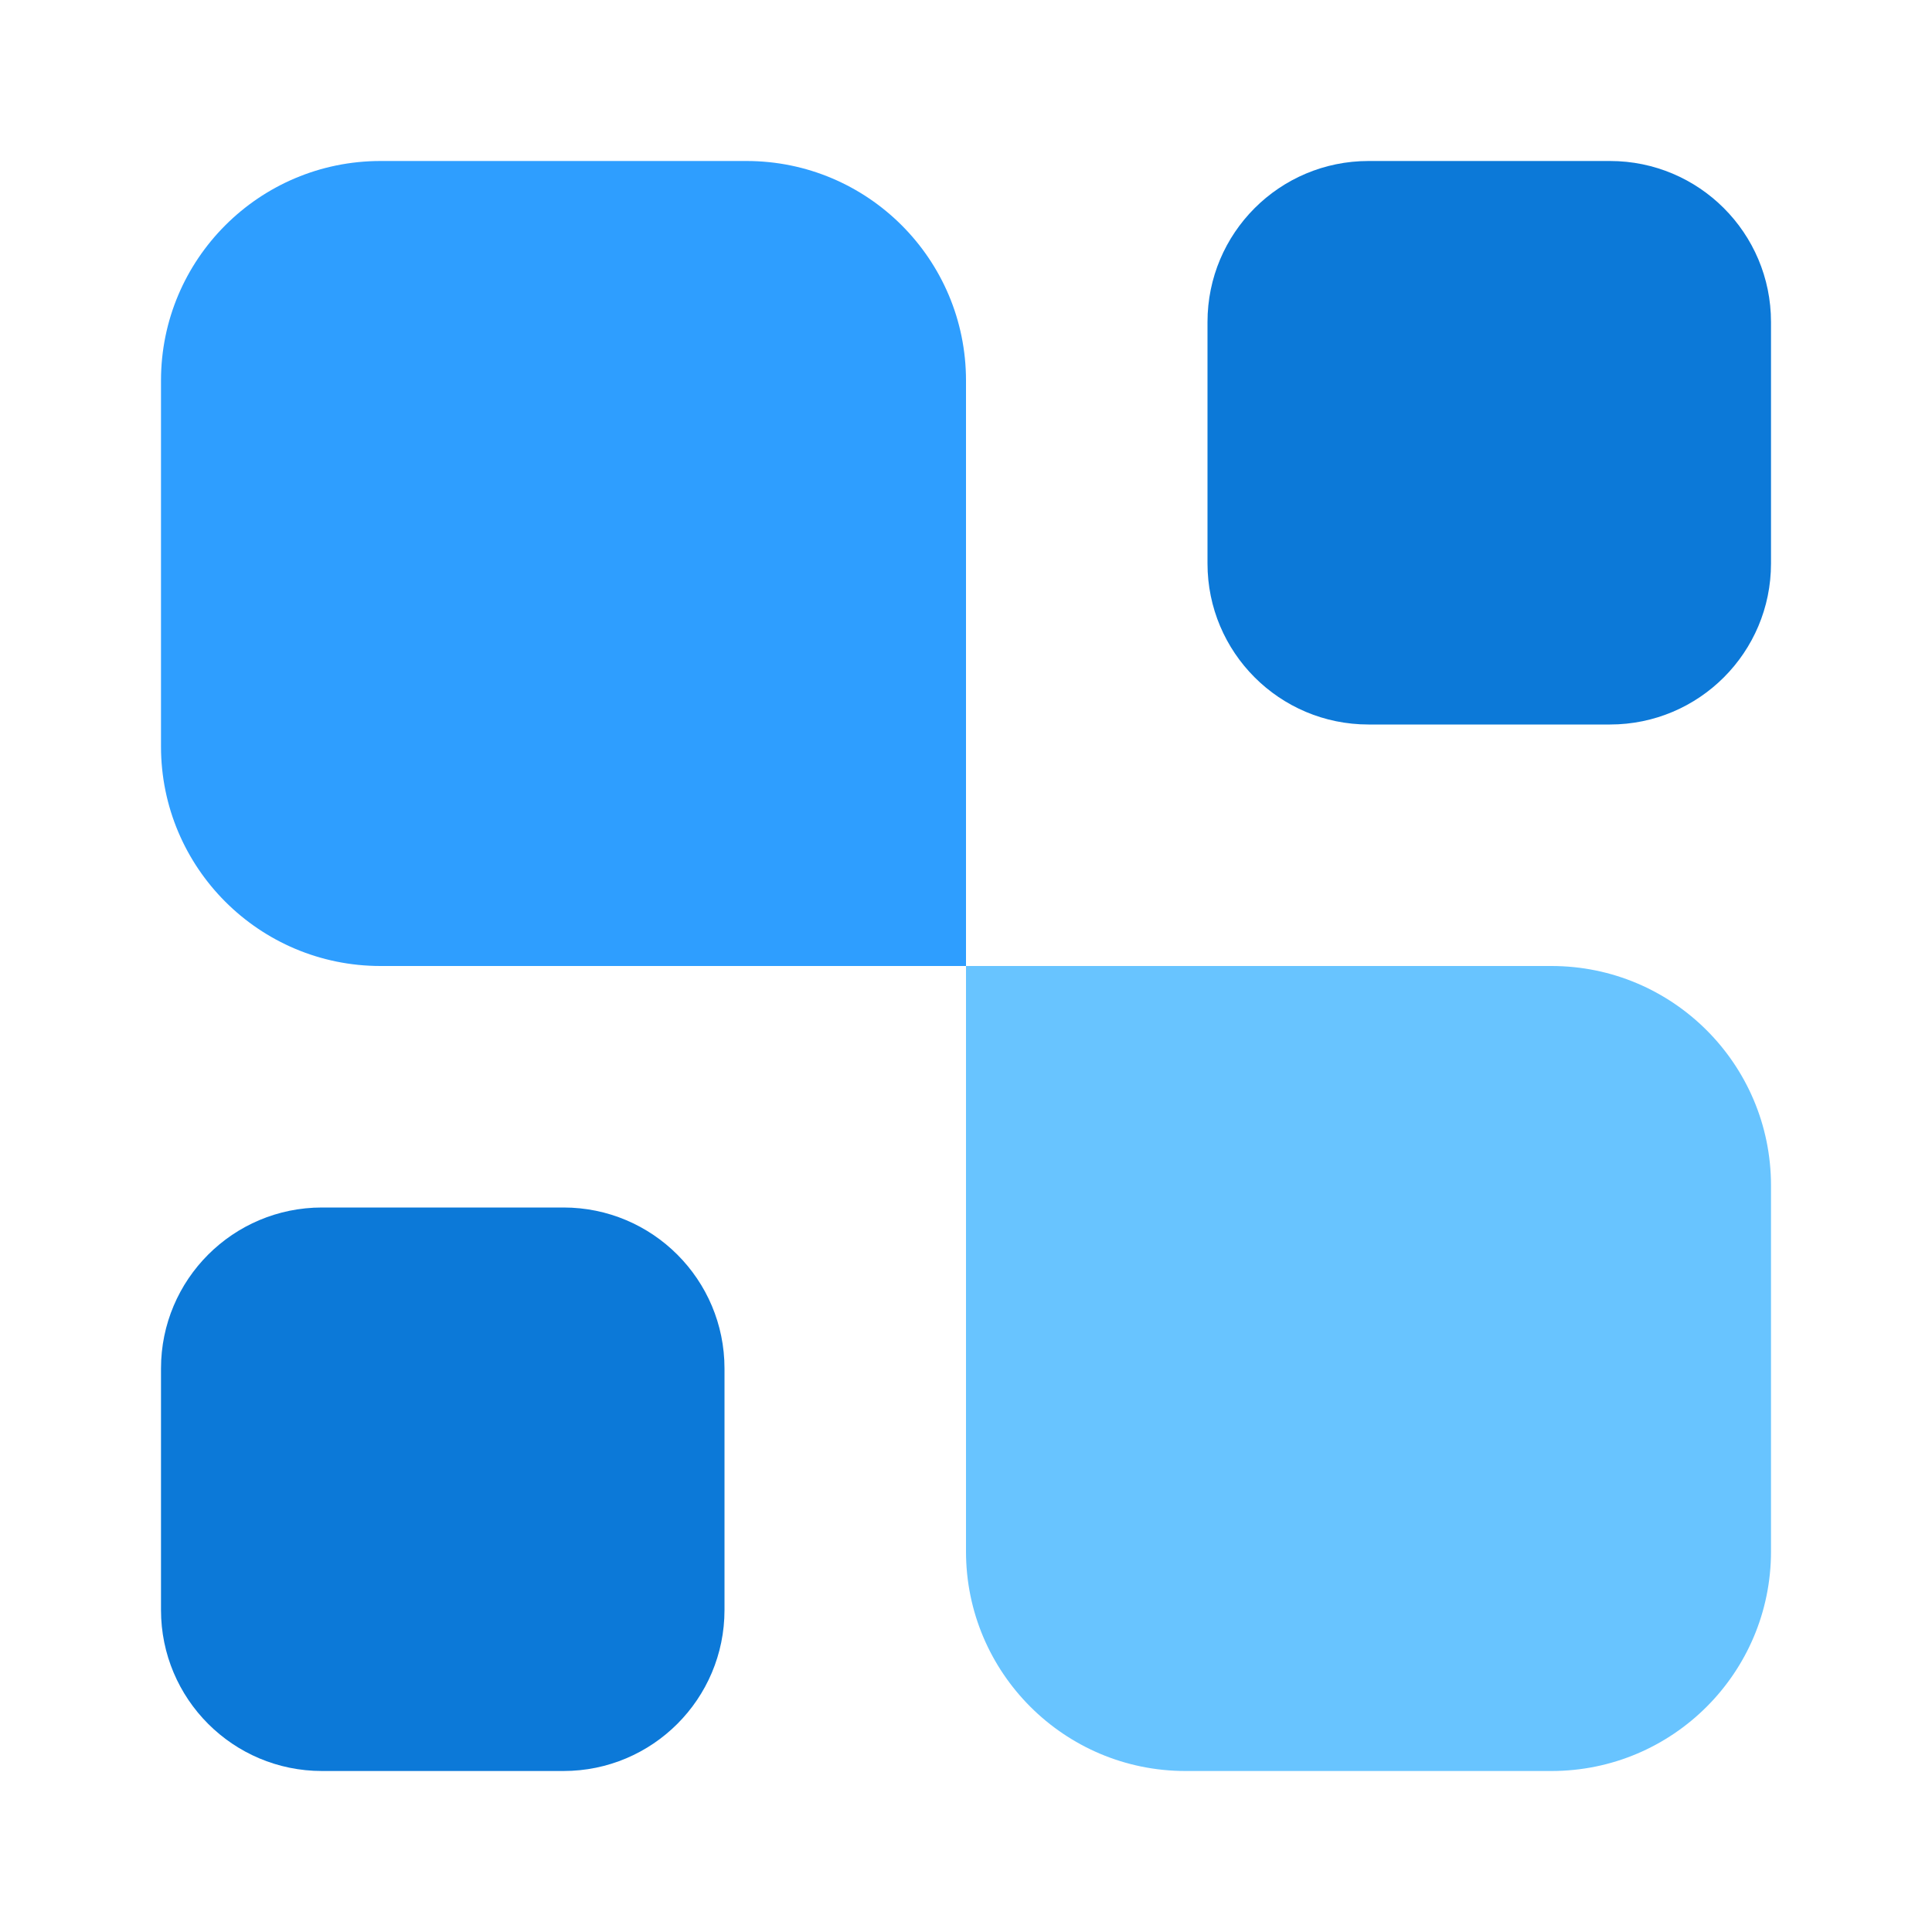
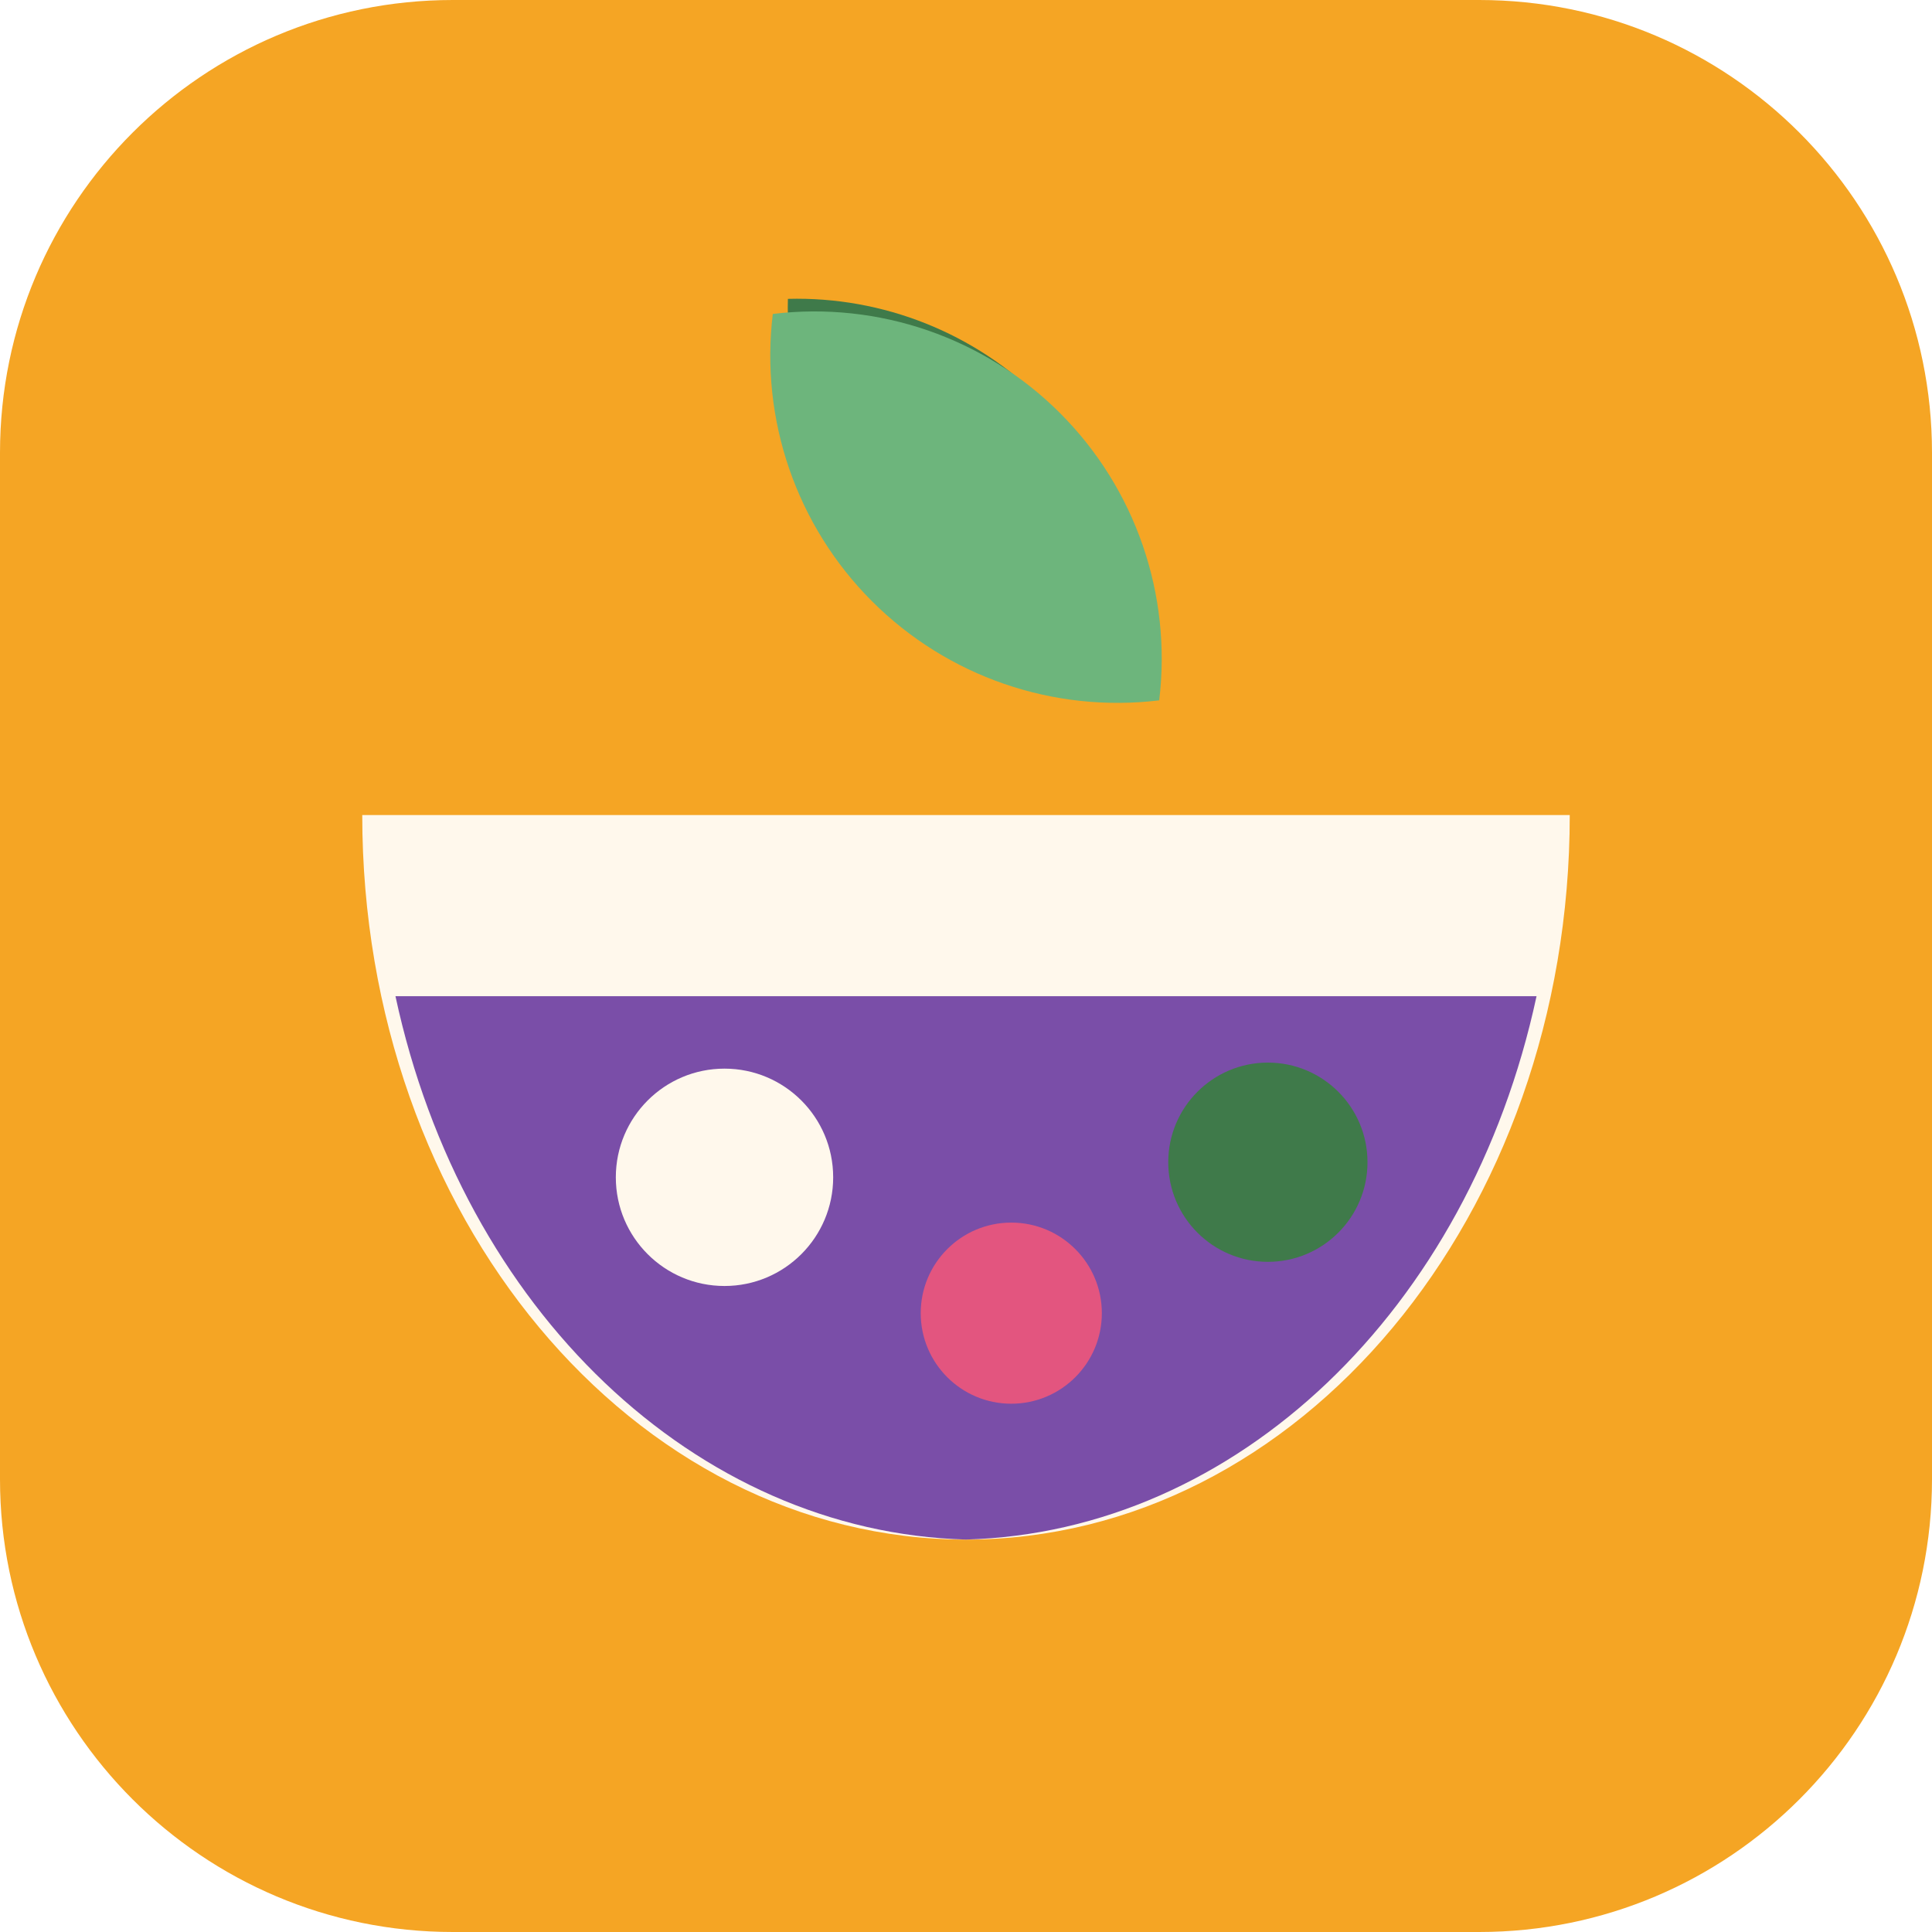
- <svg xmlns="http://www.w3.org/2000/svg" width="24" height="24" viewBox="0 0 24 24" fill="none">
-   <path d="M22 19.273C22 20.779 20.779 22 19.273 22H14.727C13.221 22 12 20.779 12 19.273V12H19.273C20.779 12 22 13.221 22 14.727V19.273Z" fill="#68C4FF" />
-   <path d="M20 2C21.105 2 22 2.895 22 4V7C22 8.105 21.105 9 20 9H17C15.895 9 15 8.105 15 7V4C15 2.895 15.895 2 17 2H20Z" fill="#0C79D8" />
-   <path d="M7 15C8.105 15 9 15.895 9 17V20C9 21.105 8.105 22 7 22H4C2.895 22 2 21.105 2 20V17C2 15.895 2.895 15 4 15H7Z" fill="#0C79D8" />
-   <path d="M12 12H4.727C3.221 12 2 10.779 2 9.273V4.727C2 3.221 3.221 2 4.727 2H9.273C10.779 2 12 3.221 12 4.727V12Z" fill="#2E9EFF" />
+ <svg xmlns="http://www.w3.org/2000/svg" width="64" height="64" viewBox="0 0 64 64" fill="none">
+   <rect width="64" height="64" rx="15" fill="#F5A524" />
+   <path d="M26.1 9.9a11.5 11.5 0 0 1 11.8 11.8A11.5 11.5 0 0 1 26.1 9.9Z" fill="#3F7A4A" />
+   <path d="M25.6 10.4a11.5 11.5 0 0 1 12.8 12.8A11.5 11.5 0 0 1 25.6 10.4Z" fill="#6DB57C" />
+   <path d="M12 27h40v0a20 24 0 0 1-20 24 20 24 0 0 1-20-24Z" fill="#FFF8EC" />
+   <path d="M13.1 33h37.8A20 24 0 0 1 32 51 20 24 0 0 1 13.1 33Z" fill="#7A4EA8" />
+   <circle cx="24" cy="39" r="3.6" fill="#FFF8EC" />
+   <circle cx="33.5" cy="43.5" r="3" fill="#E3557F" />
+   <circle cx="42" cy="38.5" r="3.3" fill="#3F7A4A" />
</svg>
